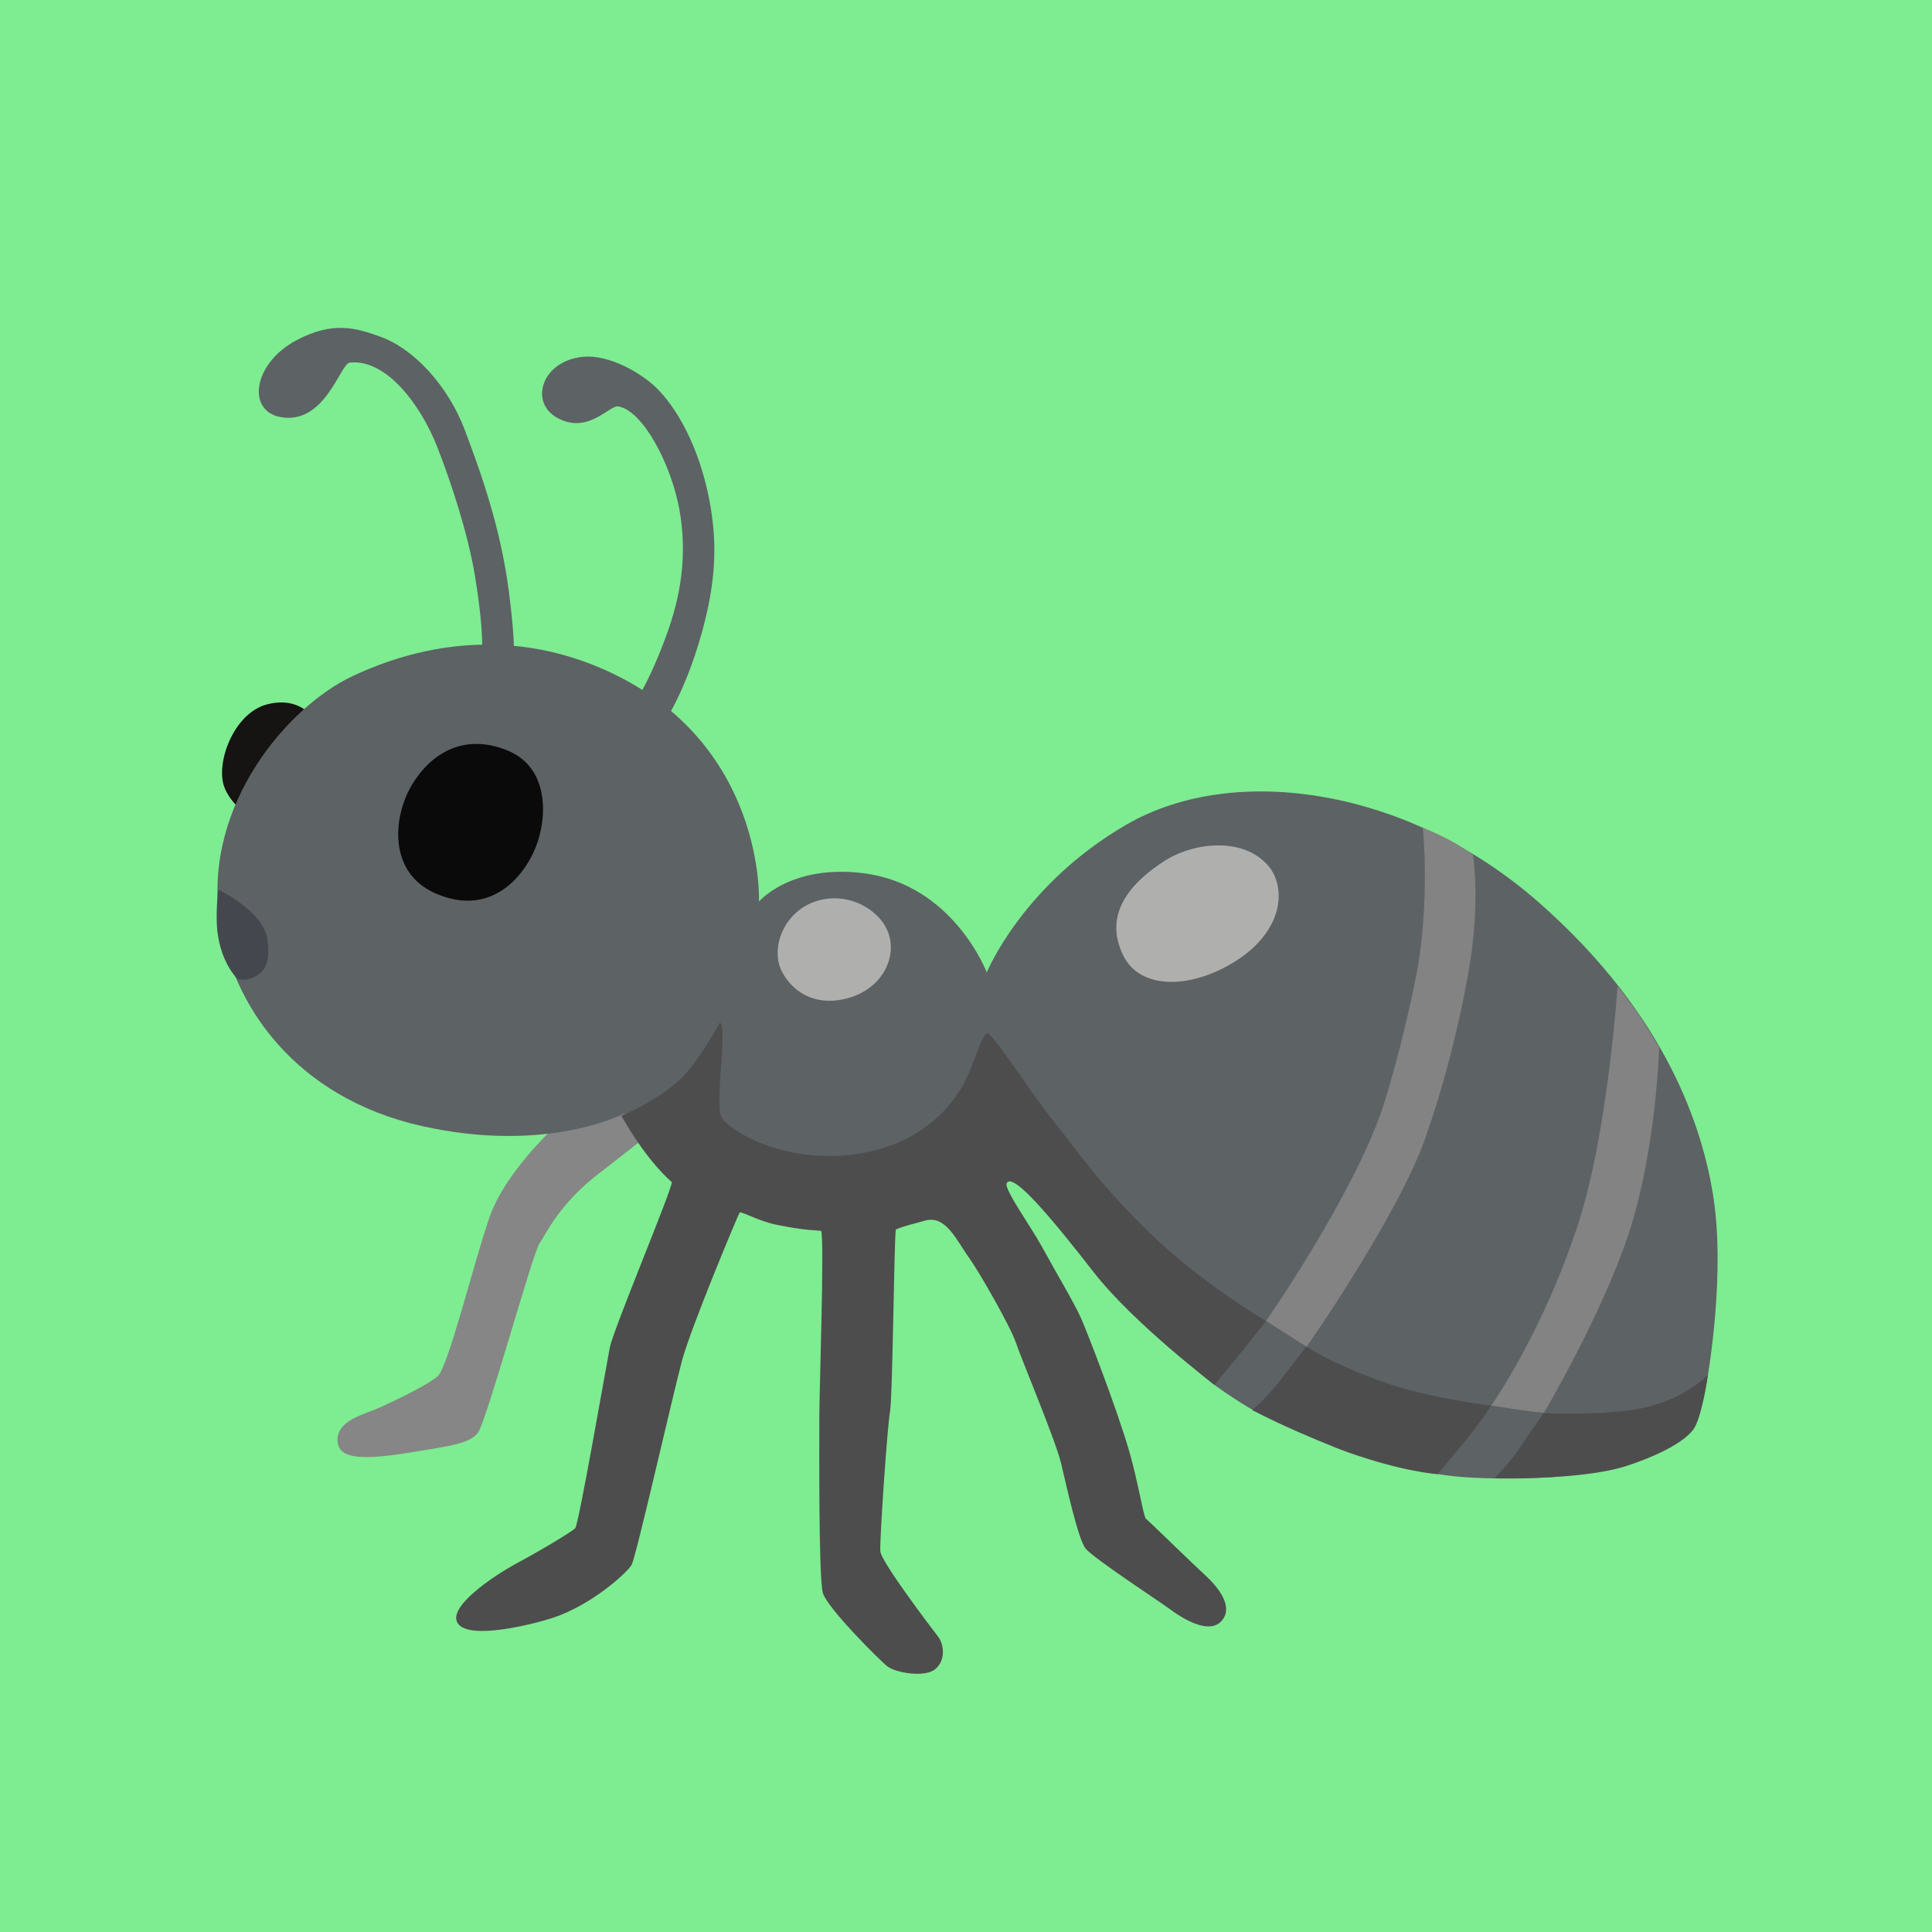
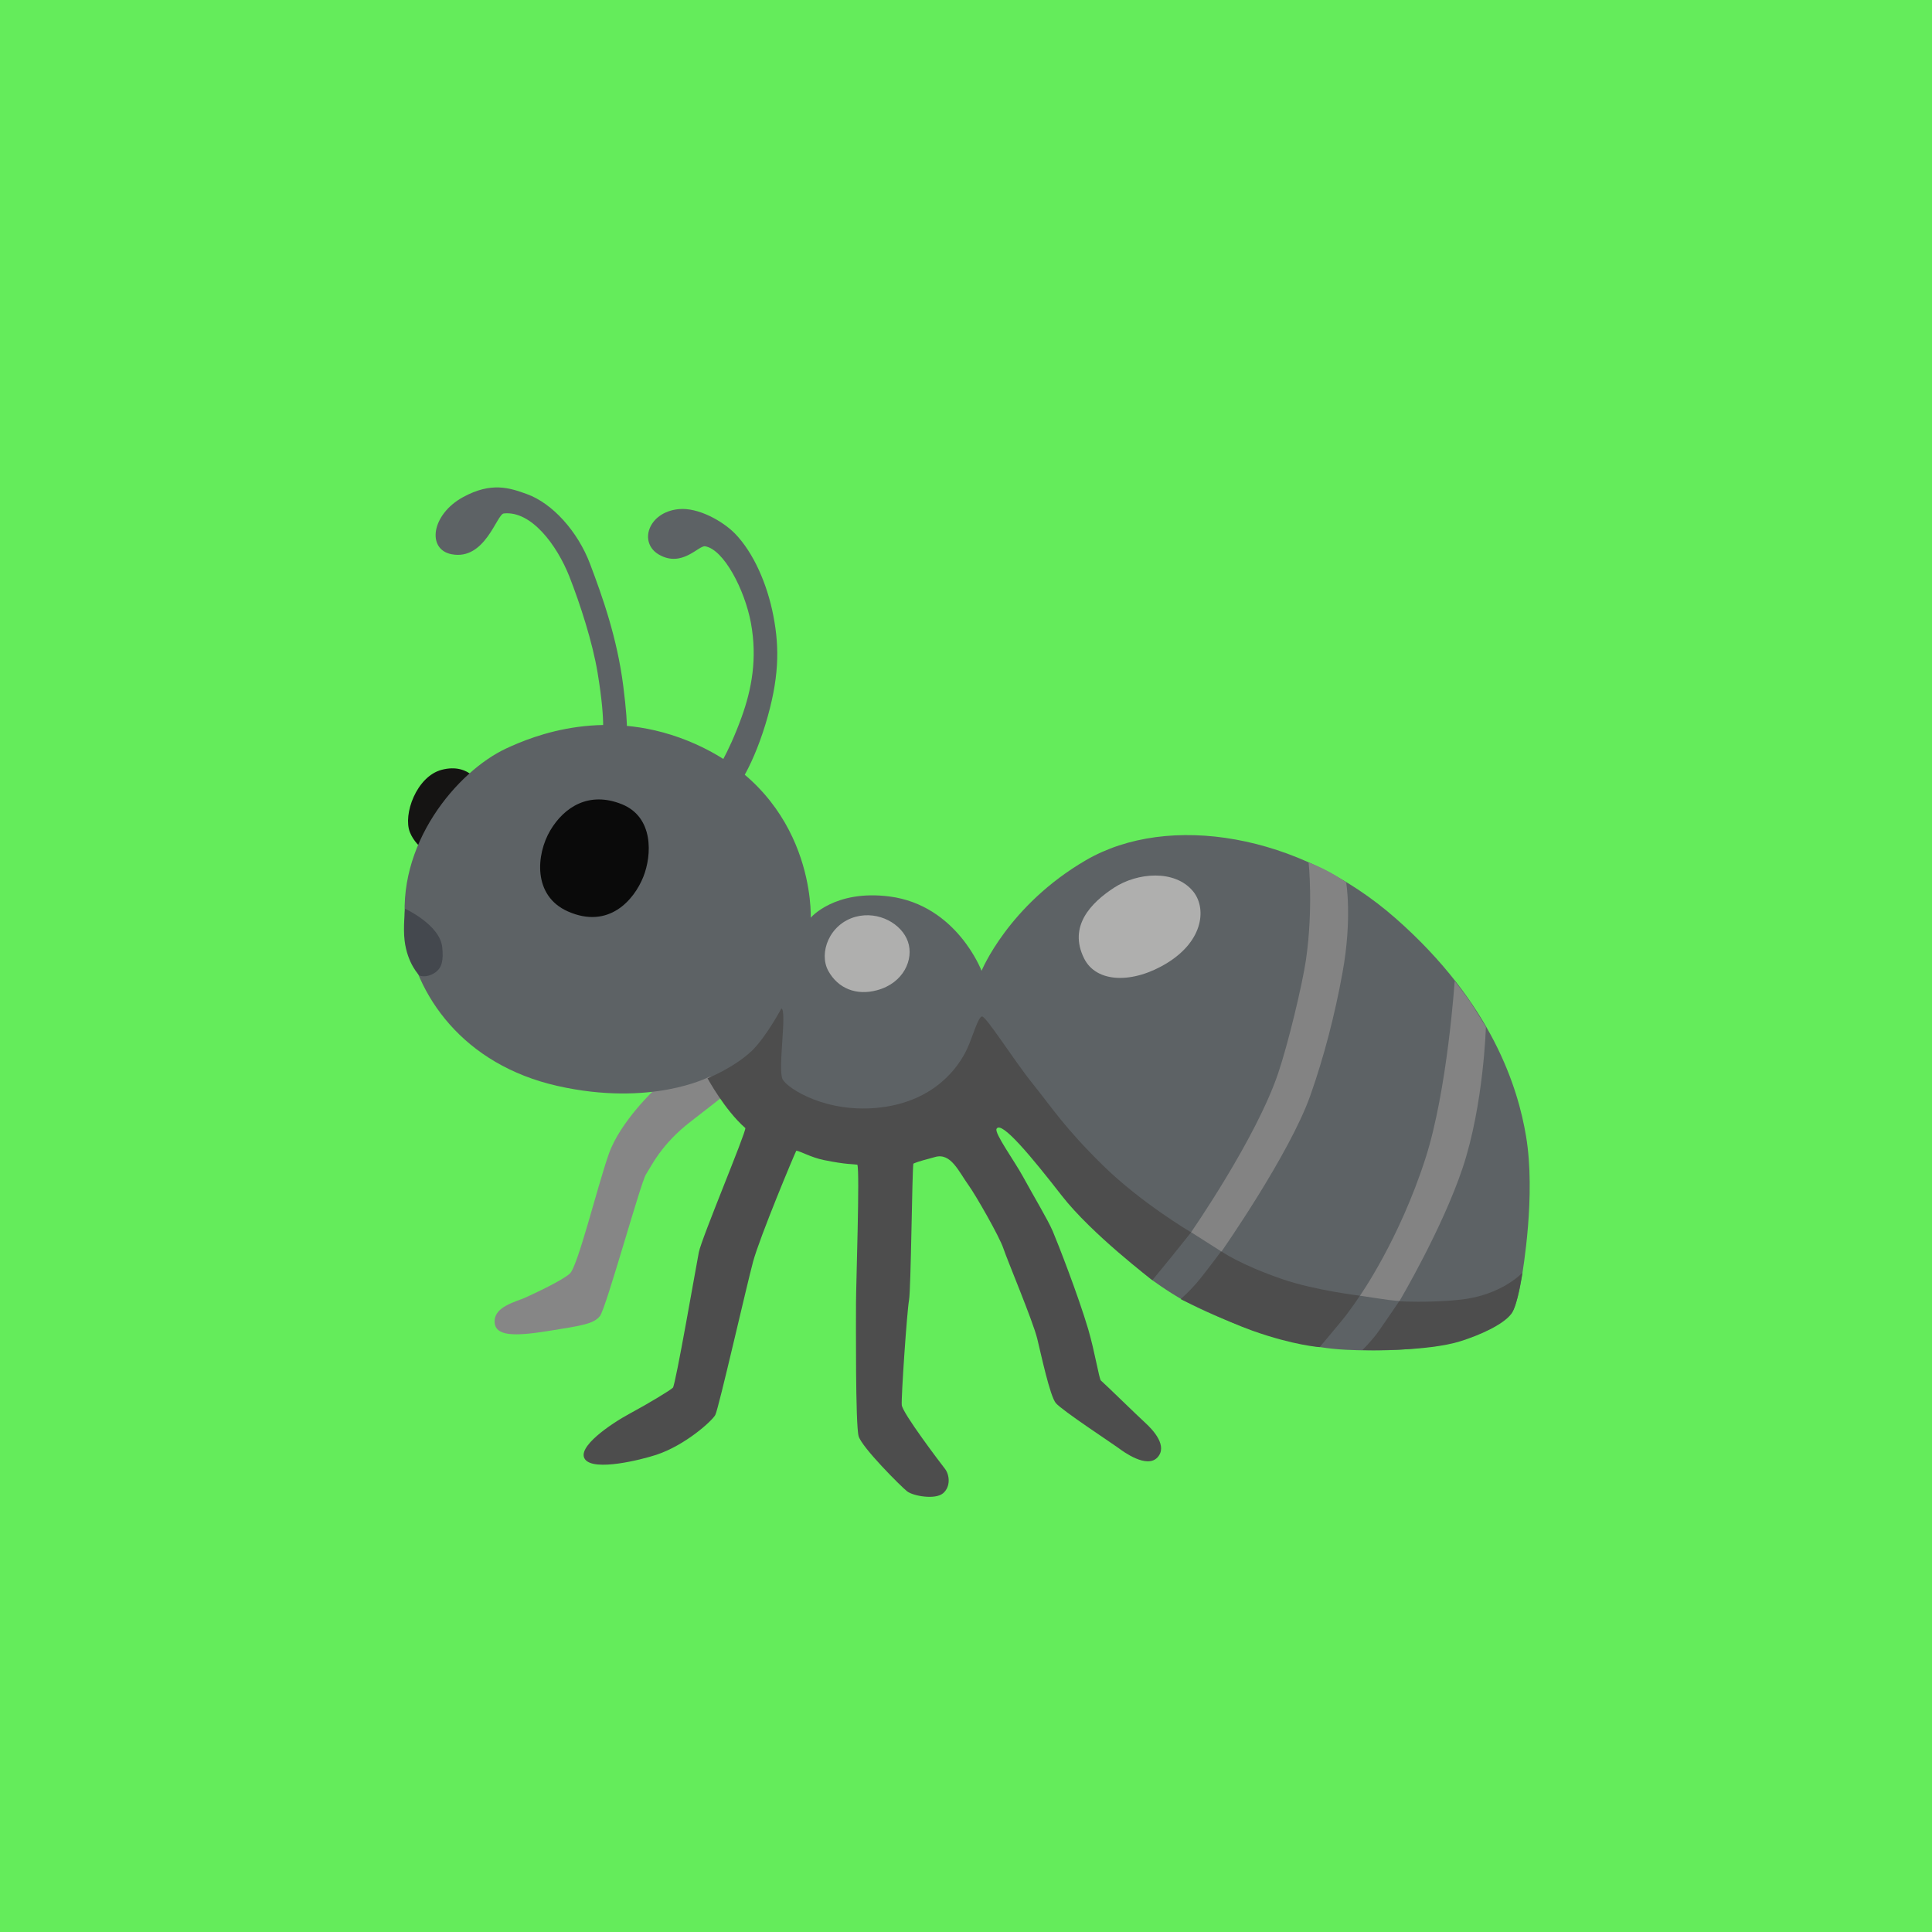
- <svg xmlns="http://www.w3.org/2000/svg" width="800px" height="800px" viewBox="-12.8 -12.8 153.60 153.60" aria-hidden="true" role="img" class="iconify iconify--noto" preserveAspectRatio="xMidYMid meet" fill="#000000">
+ <svg xmlns="http://www.w3.org/2000/svg" width="800px" height="800px" viewBox="-38.4 -38.4 204.80 204.80" aria-hidden="true" role="img" class="iconify iconify--noto" preserveAspectRatio="xMidYMid meet" fill="#000000">
  <g id="SVGRepo_bgCarrier" stroke-width="0">
-     <rect x="-12.8" y="-12.8" width="153.60" height="153.60" rx="0" fill="#7eec91" strokewidth="0" />
+     <rect x="-38.4" y="-38.4" width="204.80" height="204.80" rx="0" fill="#64ec5b" strokewidth="0" />
  </g>
-   <g id="SVGRepo_tracerCarrier" stroke-linecap="round" stroke-linejoin="round" stroke="#CCCCCC" stroke-width="0.512" />
+   <g id="SVGRepo_tracerCarrier" stroke-linecap="round" stroke-linejoin="round" />
  <g id="SVGRepo_iconCarrier">
    <path d="M31.1 76.99s-3.75 3.47-4.97 6.95c-1.22 3.47-3.28 11.92-4.13 12.67s-3.66 2.06-4.69 2.53c-1.03.47-3.28.94-3.28 2.53s2.06 1.6 5.63 1.03s4.88-.75 5.54-1.6s4.32-14.17 4.88-15.02c.56-.84 1.6-3.19 4.79-5.63s6.85-5.44 6.85-5.44l-6.01-3.75l-4.61 5.73z" fill="#868686" />
    <path d="M12.56 44.94s-1.08-2.53-4.13-1.74c-2.68.7-4.13 4.74-3.38 6.62s2.86 2.72 2.86 2.72l4.65-7.6z" fill="#151413" />
    <path d="M15 16.03c-.75.08-1.97 5.02-5.54 4.32c-2.64-.52-2.13-4.22 1.22-6.05c3-1.64 4.93-.99 6.76-.33c2.7.97 5.4 3.94 6.71 7.41c1.31 3.47 2.87 7.83 3.52 12.95c.66 5.21.28 5.4.28 5.4l-2.53.19s.47-1.31-.47-6.99c-.53-3.21-1.83-7.25-3-10.23c-1.32-3.33-4.04-6.99-6.95-6.67z" fill="#5d6265" />
    <path d="M36.35 19.51c-.69-.12-2.44 2.3-4.9.88c-2.18-1.26-1.15-4.5 2.09-4.82c2.07-.21 4.68 1.28 5.96 2.58c1.97 2.02 3.43 5.35 4.08 8.73c.68 3.49.6 6.76-.84 11.5c-1.55 5.07-3.38 7.18-3.38 7.18l-1.97-2.02s1.36-1.88 2.82-5.91c1.06-2.94 1.69-6.19.99-10c-.66-3.53-2.88-7.79-4.85-8.12z" fill="#5d6265" />
    <path d="M15.24 40.95C10.1 43.35 3.44 51.14 4.63 60.1c.94 7.04 6.1 14.36 16.05 16.61c9.95 2.25 16.05-.94 16.05-.94l4.97-.75l4.32 6.01l12.86.09l8.45-3.47s5.89 8.38 7.83 11.33c1.94 2.96 8.38 8.17 8.38 8.17s1.74 1.3 3.53 2.3c1.69.94 9.81 4.88 17.2 5.23c12.92.62 16.81-2.98 17.63-4.01c.4-.51.83-2.52 1-3.59c.13-.84 1.51-8.79.47-15.02c-.84-5.07-3.57-14.08-13.8-23.09s-24.12-11.26-32.85-6.19c-8.23 4.78-11.07 11.73-11.07 11.73s-2.63-6.96-9.76-7.88c-5.82-.75-8.35 2.25-8.35 2.25s.56-12.67-12.2-18.4c-9.33-4.17-17.29-.84-20.1.47z" fill="#5d6265" />
    <path d="M52.31 58.78c-2.81.76-3.94 3.85-2.91 5.73c1.03 1.88 2.98 2.65 5.16 2.06c2.82-.75 3.94-3.28 3.28-5.16c-.65-1.87-3.09-3.28-5.53-2.63z" fill="#afafae" />
    <path d="M76.52 63.2c1.31 2.63 5.21 2.7 8.82.47c3.94-2.44 4.13-5.91 2.72-7.6c-1.94-2.33-5.91-1.97-8.35-.38c-2.44 1.59-4.9 4.08-3.19 7.51z" fill="#afafae" />
    <path d="M19.93 49.63c-1.49 2.52-1.89 6.93 1.88 8.59c4.32 1.9 6.99-1.2 7.98-3.66c.94-2.35 1.09-6.34-2.25-7.7c-3.5-1.42-6.13.28-7.61 2.77z" fill="#0a0a0a" />
    <path d="M8.48 62.02c.13 1.32 0 2.16-.75 2.67c-.93.64-1.67.32-1.67.32s-1.27-1.23-1.57-3.7c-.17-1.37.05-3.38.05-3.38s3.7 1.7 3.94 4.09z" fill="#44484e" />
    <path d="M44.43 68.5c.63.21-.42 6.55.14 7.53c.56.99 4.72 3.66 10.42 2.96c5.7-.7 8.24-4.26 9.15-6.26c.58-1.26 1.13-3.31 1.55-3.38c.42-.07 3.38 4.65 5.42 7.18c2.04 2.53 3.31 4.58 7.39 8.59s9.36 7.11 9.36 7.11s-1.1 1.39-1.99 2.49l-2.11 2.58s-6.42-4.86-9.62-8.97c-3.12-4.01-6.4-8-6.9-7.07c-.25.46 1.89 3.4 2.78 5.03c1.27 2.32 2.64 4.58 3.17 5.81c.51 1.19 2.69 6.77 3.77 10.42c.7 2.39 1.15 5.25 1.34 5.42c.53.46 3.87 3.73 4.72 4.5c.84.77 2.39 2.46 1.27 3.66c-1.13 1.2-3.59-.6-4.15-1.02s-5.98-3.98-6.62-4.75c-.63-.77-1.56-5.16-1.97-6.83c-.46-1.87-3.17-8.31-3.59-9.57c-.42-1.27-2.96-5.68-3.66-6.65c-1.09-1.51-1.9-3.52-3.59-3.03c-.84.25-1.58.39-2.29.7c-.14.92-.25 13.34-.46 14.47c-.21 1.13-.84 10.28-.77 11.12c.07.84 4.08 6.12 4.58 6.76c.49.63.63 1.9-.21 2.6c-.84.7-3.17.28-3.8-.21c-.63-.49-4.79-4.65-5.14-5.84c-.35-1.2-.28-12.32-.28-14.15s.42-14.08.14-14.64c-.42-.07-1.16 0-3.55-.49c-1.37-.28-2.5-.95-2.92-.99c-.21.39-3.87 9.15-4.58 11.76c-.7 2.6-3.66 15.63-4.01 16.26c-.35.63-3.17 3.2-6.26 4.22c-1.62.53-6.55 1.76-7.53.49c-.99-1.27 2.75-3.8 4.72-4.86c1.97-1.06 4.29-2.46 4.58-2.75c.28-.28 2.46-12.88 2.75-14.36s5-12.67 4.93-13.16c-2.18-1.9-4.01-5.28-4.01-5.28s2.71-1.06 4.68-2.89c1.55-1.5 3.15-4.51 3.15-4.51z" fill="#4d4d4d" />
    <path d="M91.05 94.24s-1.35 1.82-2.21 2.89c-1.1 1.36-2.09 2.18-2.09 2.18s4.76 2.33 7.61 3.35c4.42 1.57 7.13 1.74 7.13 1.74s1.35-1.6 2.2-2.63c1.13-1.36 2.06-2.82 2.06-2.82s-4.8-.58-8.17-1.74c-4.52-1.54-6.53-2.97-6.53-2.97z" fill="#4d4d4d" />
    <path d="M109.92 99.54s-1.27 1.88-2.16 3.15c-.7 1-1.74 2.02-1.74 2.02s6.81.21 10.45-.95c2-.64 4.45-1.72 5.34-2.89c.65-.84 1.17-4.36 1.17-4.36s-2.18 2.39-6.57 2.86c-3.27.36-6.49.17-6.49.17z" fill="#4d4d4d" />
    <path d="M105.76 98.95s.45.06 1.93.29c2.03.31 2.27.26 2.27.26s4.53-7.64 6.69-14.11c2.23-6.7 2.46-14.92 2.46-14.92s-1.2-1.97-1.67-2.67s-1.64-2.21-1.64-2.21s-.76 11.57-3.1 18.82c-2.79 8.66-6.94 14.54-6.94 14.54z" fill="#838383" />
    <path d="M87.86 92.22s6.86-9.87 9.22-16.82c1.06-3.12 2.57-9.4 2.96-12.07c.79-5.49.28-10.31.28-10.31s1.03.37 2.29 1.06c.77.42 1.69 1.06 1.69 1.06s.66 3.81-.39 9.57c-.81 4.47-1.96 8.91-3.41 13.02c-2.22 6.26-9.42 16.54-9.42 16.54l-3.22-2.05z" fill="#838383" />
  </g>
</svg>
